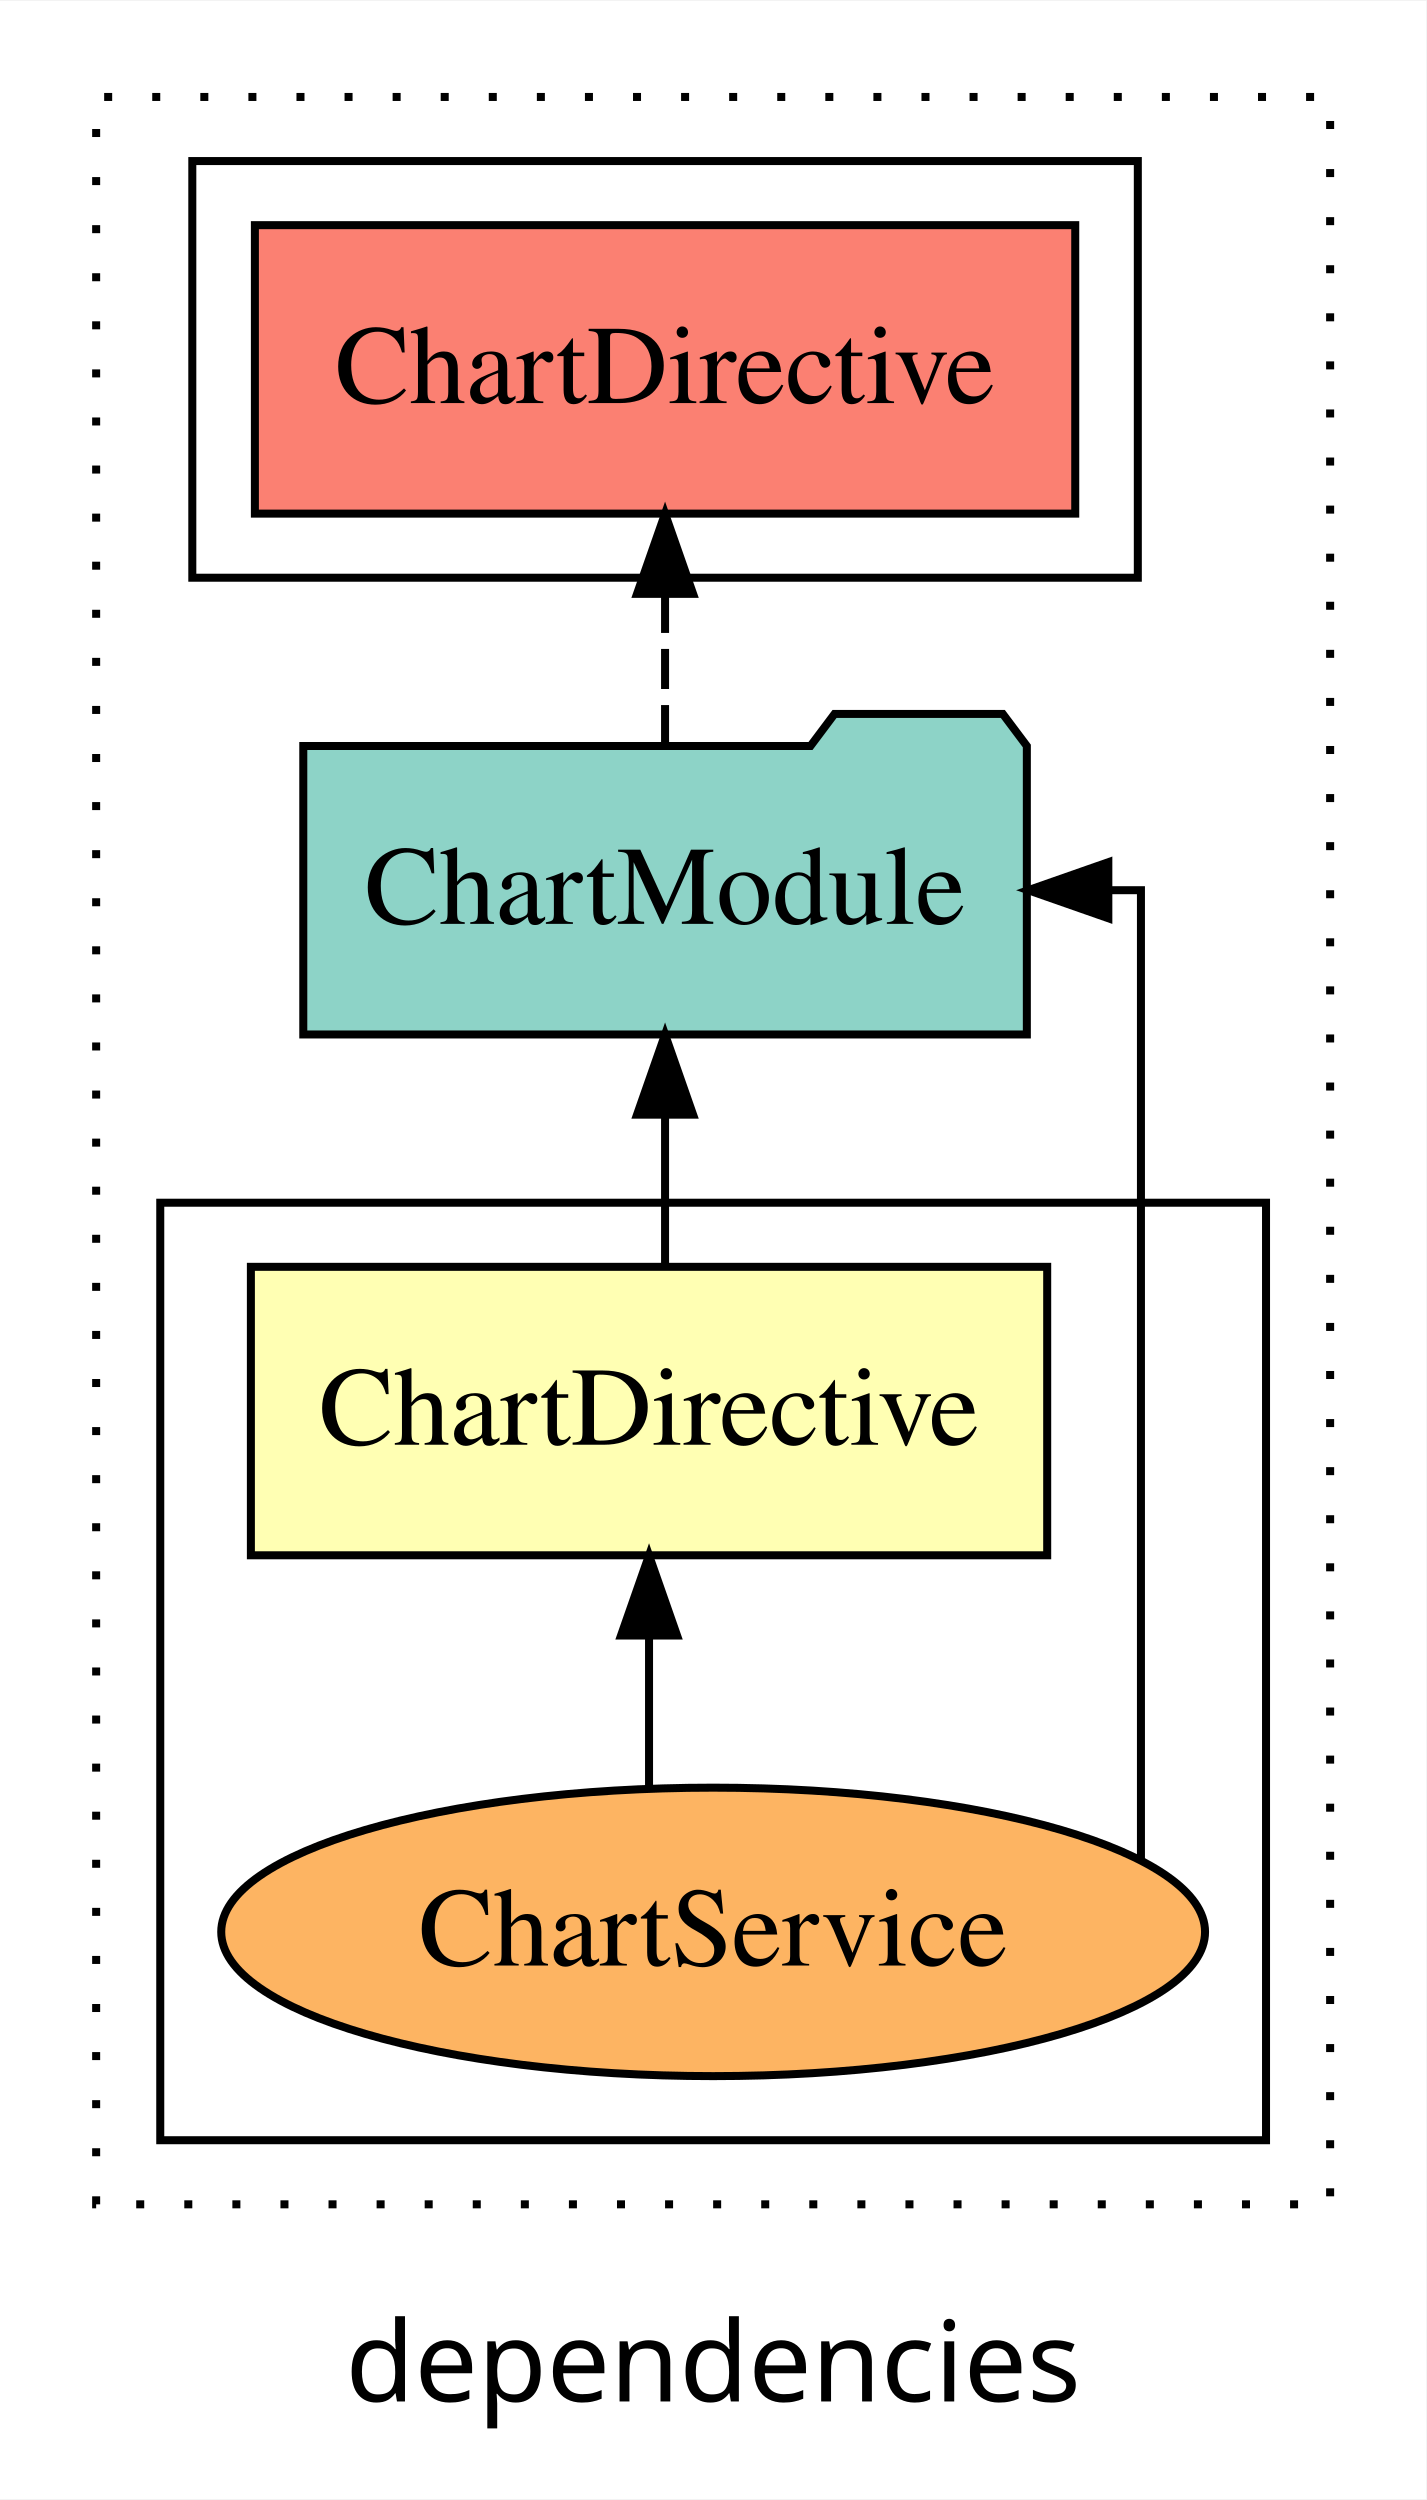
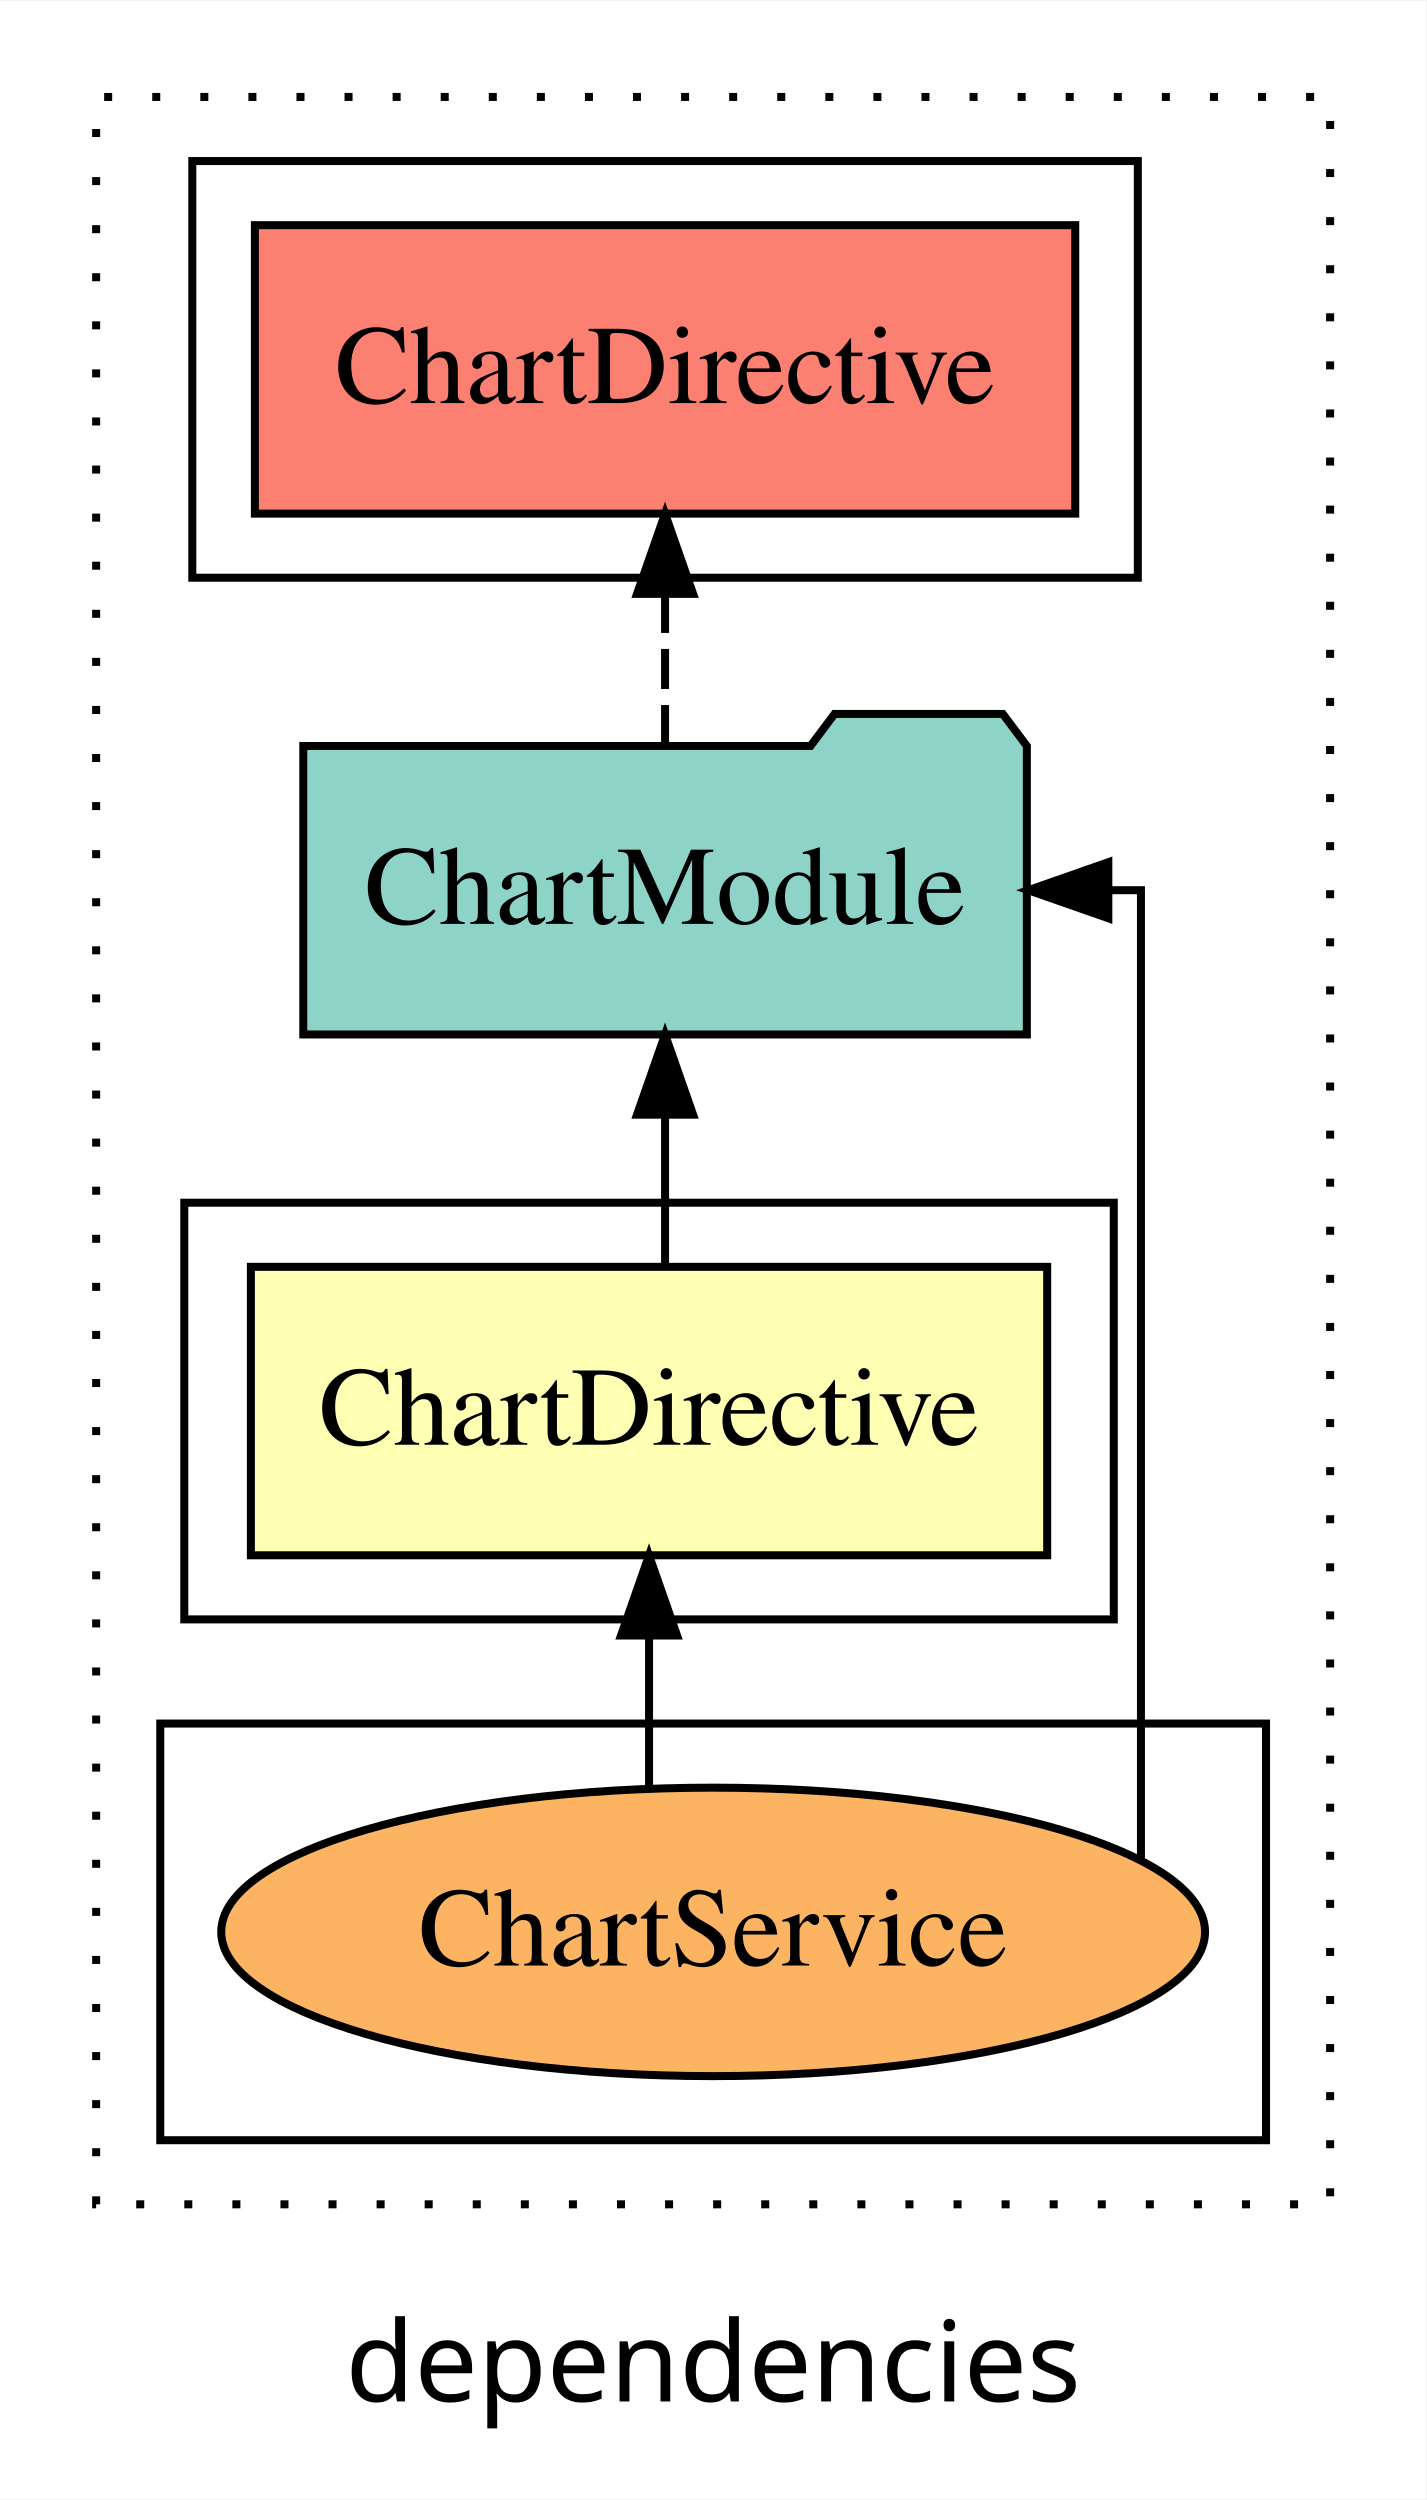
<svg xmlns="http://www.w3.org/2000/svg" width="178pt" height="312pt" viewBox="0.00 0.00 178.00 311.80">
  <g id="graph0" class="graph" transform="scale(1 1) rotate(0) translate(4 307.8)">
    <polygon fill="white" stroke="transparent" points="-4,4 -4,-307.8 174,-307.8 174,4 -4,4" />
    <text text-anchor="middle" x="85" y="-8.2" font-family="sans-serif" font-size="14.00">dependencies</text>
    <g id="clust1" class="cluster">
      <polygon fill="none" stroke="black" stroke-dasharray="1,5" points="8,-32.8 8,-295.8 162,-295.8 162,-32.8 8,-32.8" />
    </g>
-     <g id="clust3" class="cluster">
-       <polygon fill="none" stroke="black" points="16,-40.8 16,-157.8 154,-157.8 154,-40.8 16,-40.8" />
+     <g id="clust7" class="cluster">
+       <polygon fill="none" stroke="black" points="16,-40.8 16,-92.8 154,-92.8 154,-40.8 16,-40.8" />
    </g>
    <g id="clust5" class="cluster">
      <polygon fill="none" stroke="black" points="20,-235.8 20,-287.8 138,-287.8 138,-235.8 20,-235.8" />
+     </g>
+     <g id="clust3" class="cluster">
+       <polygon fill="none" stroke="black" points="19,-105.8 19,-157.8 135,-157.8 135,-105.8 19,-105.8" />
    </g>
    <g id="node1" class="node">
      <polygon fill="#ffffb3" stroke="black" points="126.69,-149.8 27.31,-149.8 27.31,-113.8 126.69,-113.8 126.69,-149.8" />
      <text text-anchor="middle" x="77" y="-127.6" font-family="Times,serif" font-size="14.00">ChartDirective</text>
    </g>
    <g id="node2" class="node">
      <polygon fill="#8dd3c7" stroke="black" points="124.15,-214.8 121.15,-218.8 100.15,-218.8 97.15,-214.8 33.85,-214.8 33.85,-178.8 124.15,-178.8 124.15,-214.8" />
      <text text-anchor="middle" x="79" y="-192.6" font-family="Times,serif" font-size="14.00">ChartModule</text>
    </g>
    <g id="edge1" class="edge">
      <path fill="none" stroke="black" d="M79,-149.91C79,-149.91 79,-168.79 79,-168.79" />
      <polygon fill="black" stroke="black" points="75.5,-168.79 79,-178.79 82.5,-168.79 75.5,-168.79" />
    </g>
    <g id="node4" class="node">
      <polygon fill="#fb8072" stroke="black" points="130.19,-279.8 27.81,-279.8 27.81,-243.8 130.19,-243.8 130.19,-279.8" />
      <text text-anchor="middle" x="79" y="-257.6" font-family="Times,serif" font-size="14.00">ChartDirective </text>
    </g>
    <g id="edge3" class="edge">
      <path fill="none" stroke="black" stroke-dasharray="5,2" d="M79,-214.91C79,-214.91 79,-233.79 79,-233.79" />
      <polygon fill="black" stroke="black" points="75.5,-233.79 79,-243.79 82.5,-233.79 75.5,-233.79" />
    </g>
    <g id="node3" class="node">
      <ellipse fill="#fdb462" stroke="black" cx="85" cy="-66.8" rx="61.39" ry="18" />
      <text text-anchor="middle" x="85" y="-62.6" font-family="Times,serif" font-size="14.00">ChartService</text>
    </g>
    <g id="edge2" class="edge">
      <path fill="none" stroke="black" d="M77,-84.91C77,-84.91 77,-103.79 77,-103.79" />
      <polygon fill="black" stroke="black" points="73.5,-103.79 77,-113.79 80.5,-103.79 73.5,-103.79" />
    </g>
    <g id="edge4" class="edge">
      <path fill="none" stroke="black" d="M138.39,-75.74C138.39,-105.11 138.39,-196.8 138.39,-196.8 138.39,-196.8 134.32,-196.8 134.32,-196.8" />
      <polygon fill="black" stroke="black" points="134.32,-193.3 124.32,-196.8 134.32,-200.3 134.32,-193.3" />
    </g>
  </g>
</svg>
